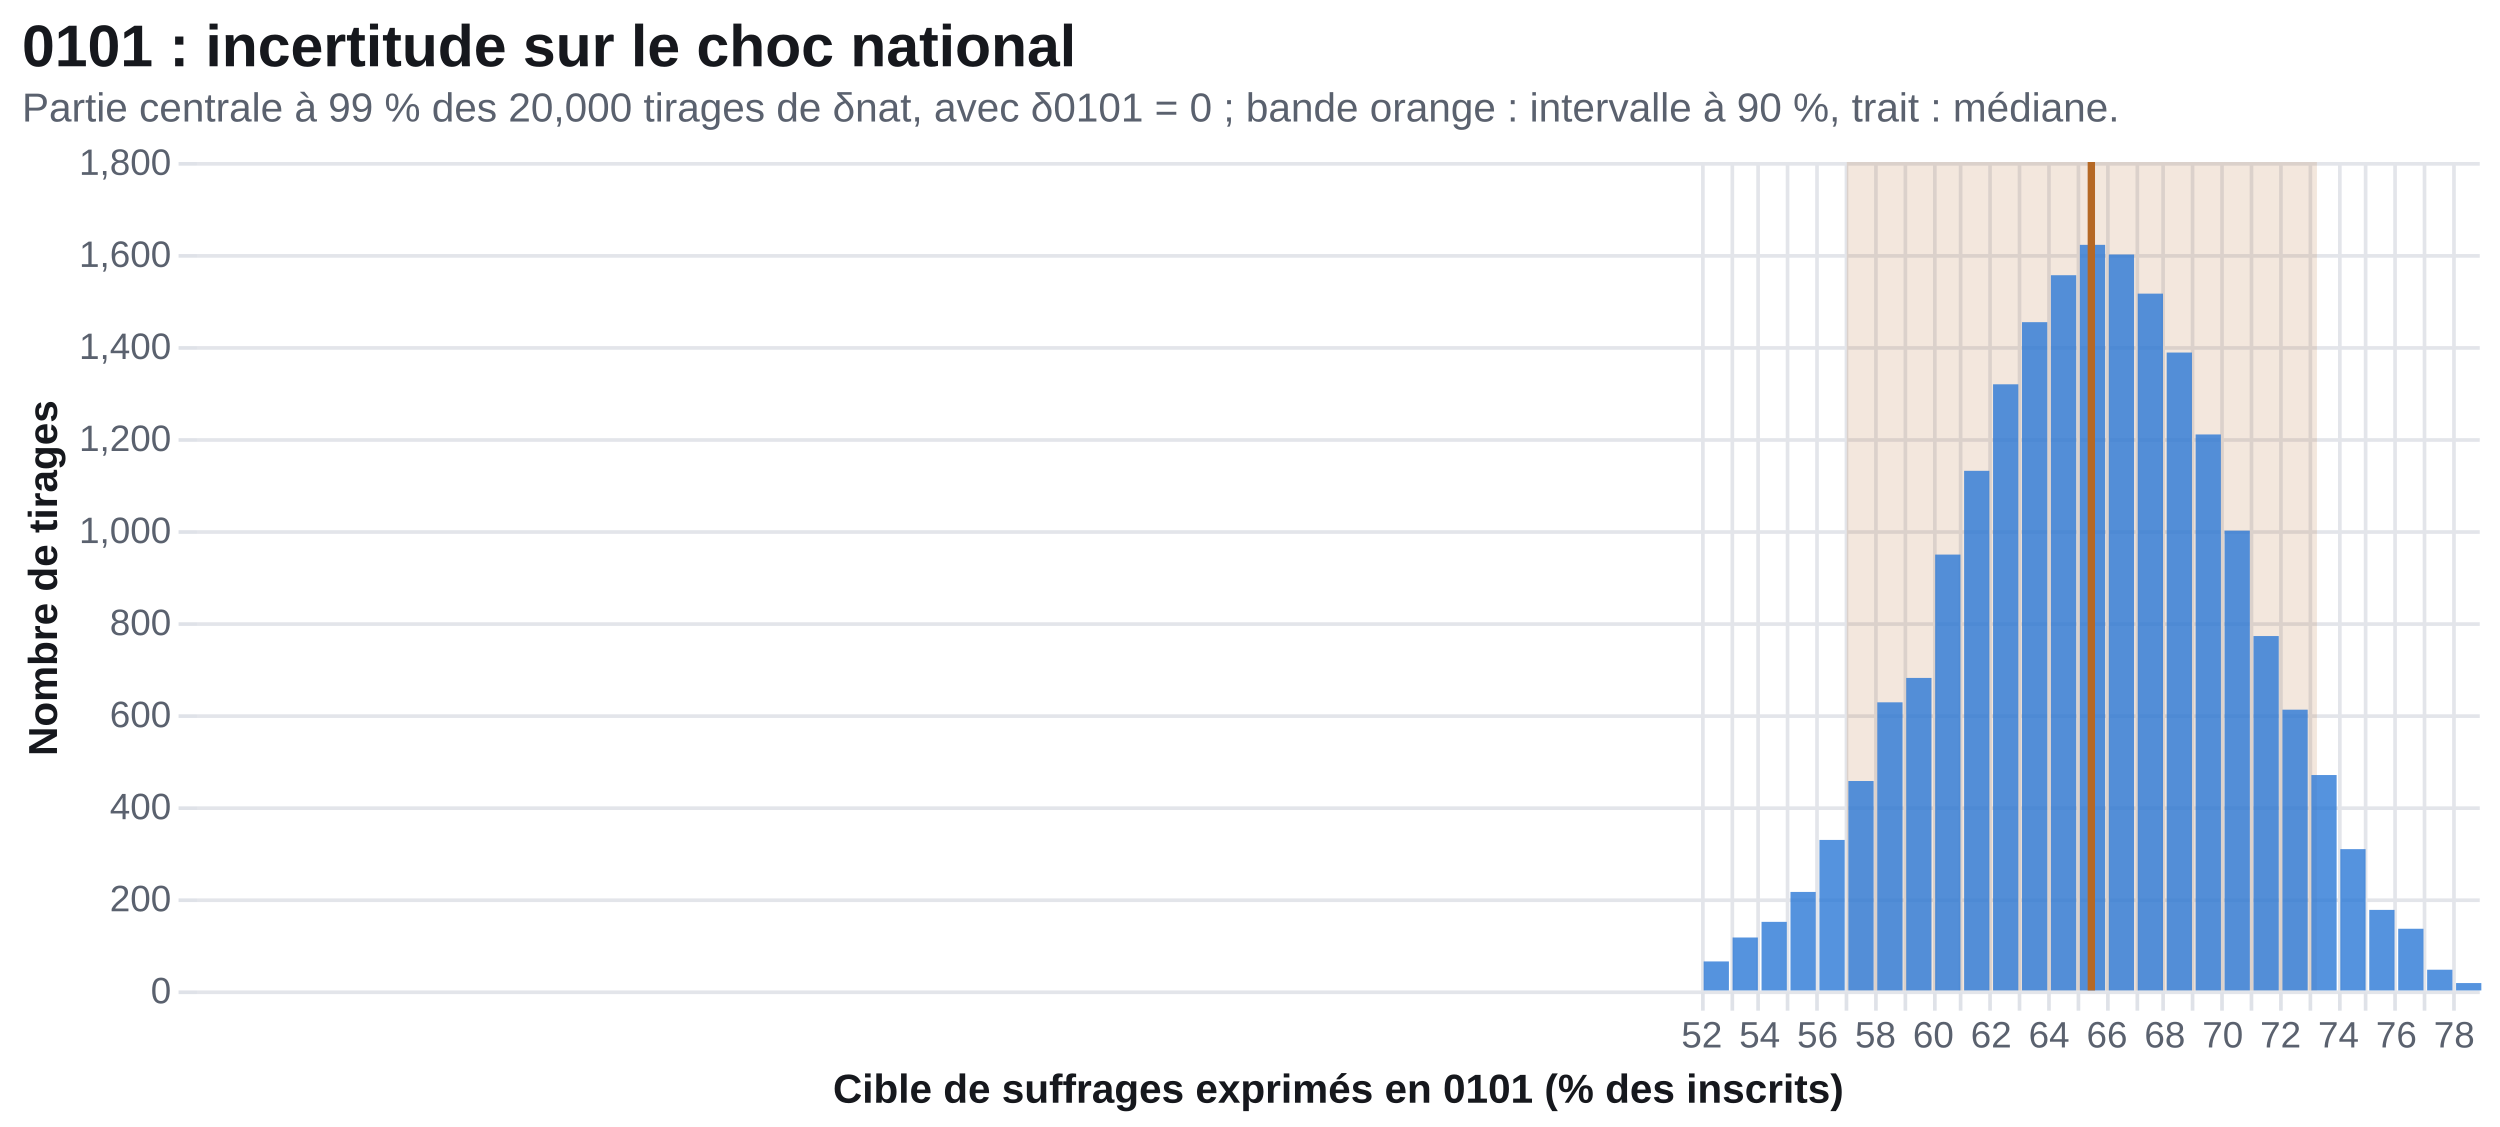
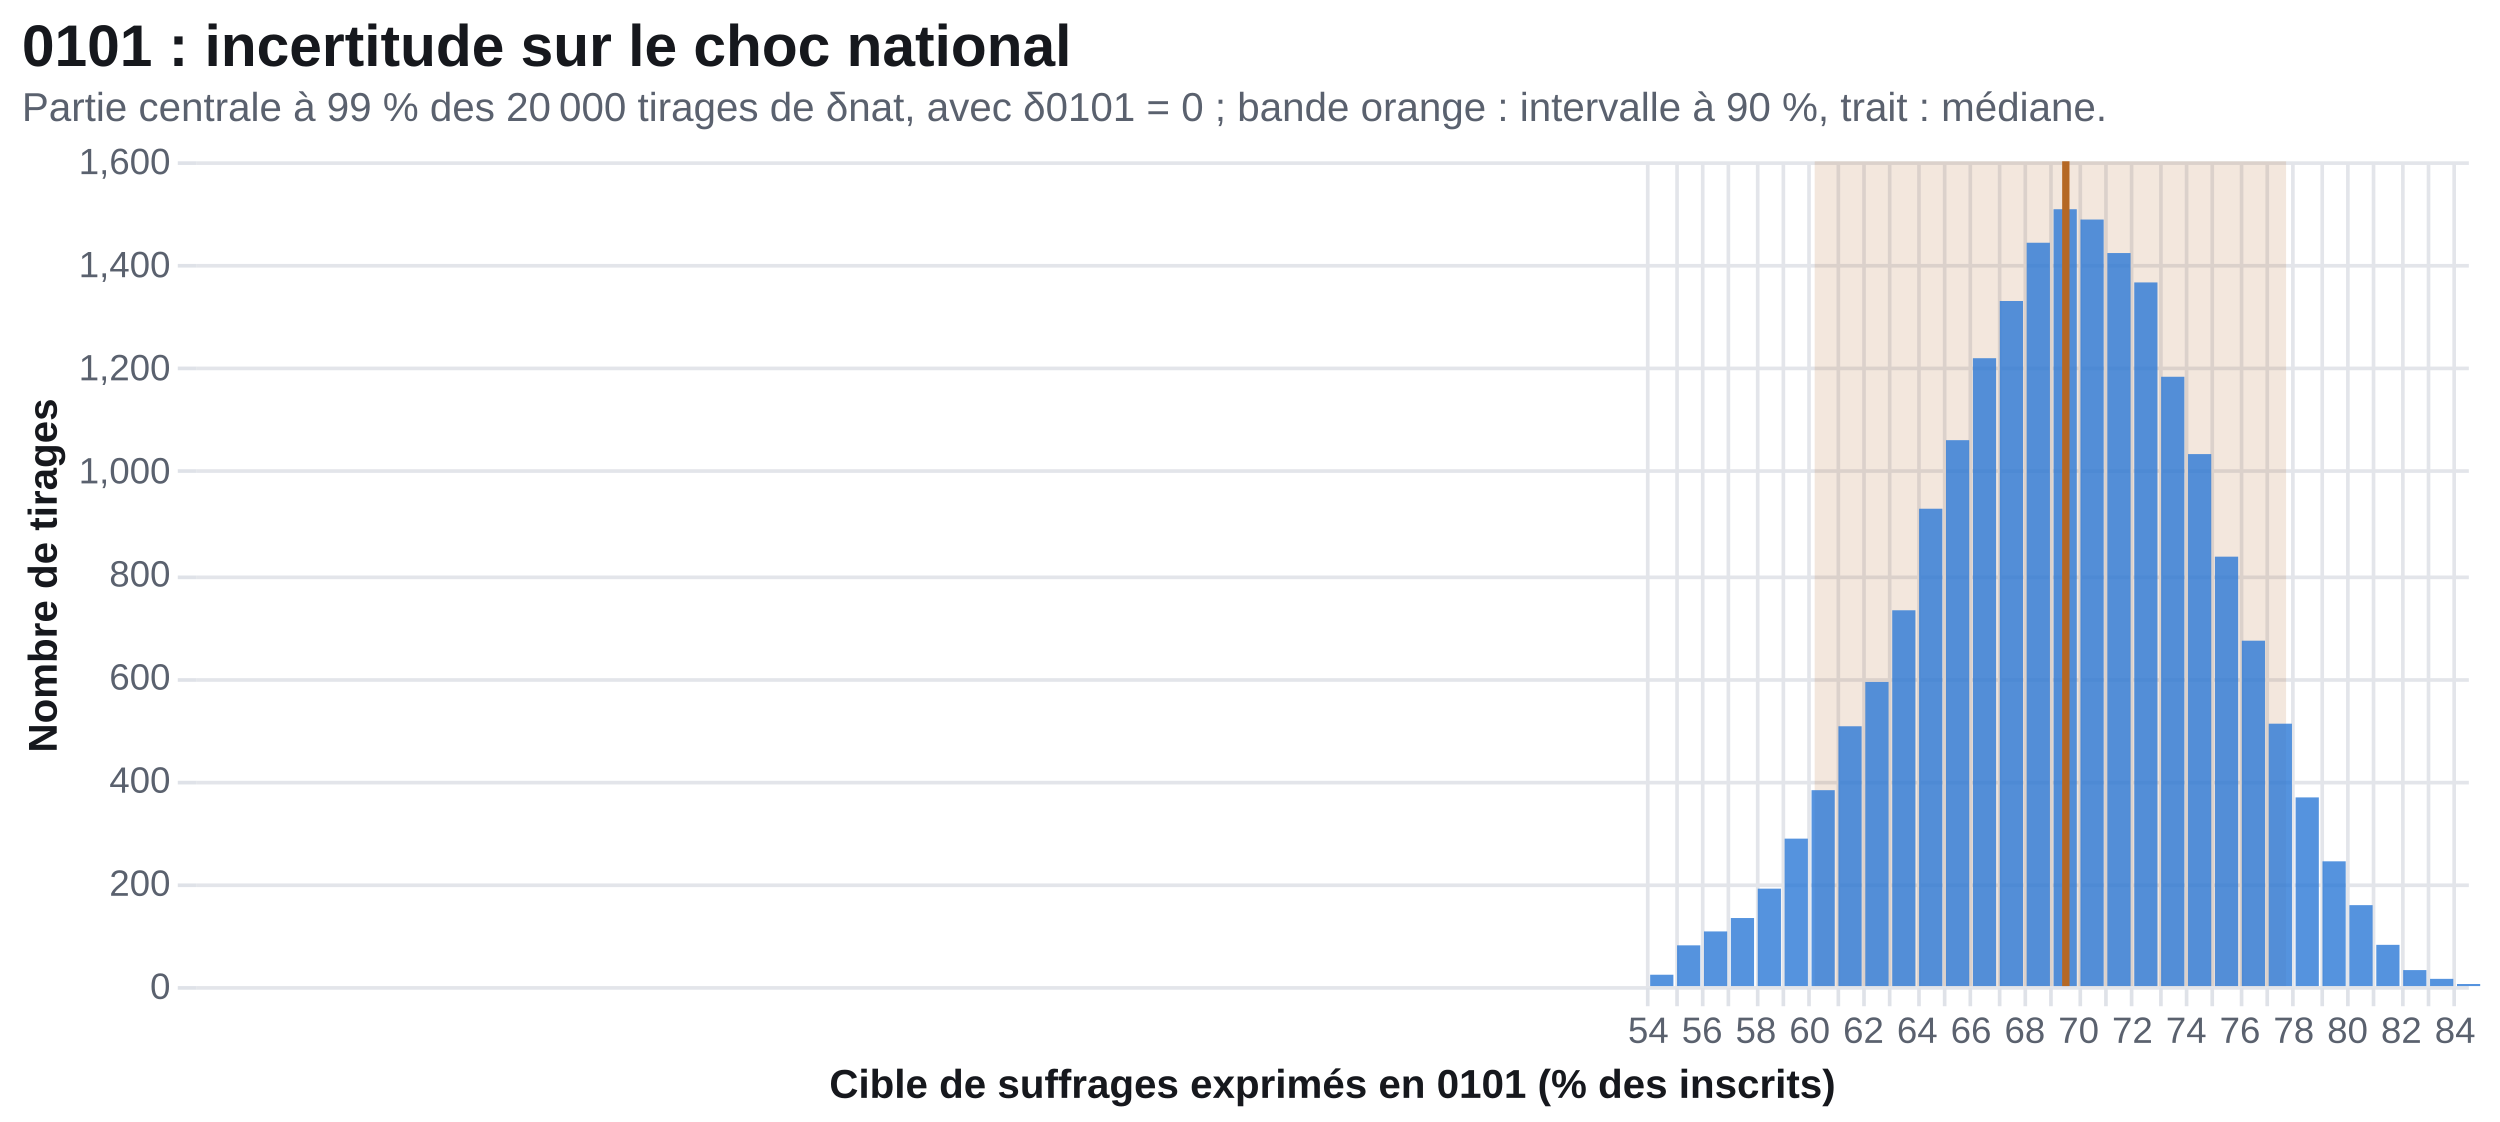
- <svg xmlns="http://www.w3.org/2000/svg" version="1.1" class="marks" width="679" height="306" viewBox="0 0 679 306">
+ <svg xmlns="http://www.w3.org/2000/svg" version="1.1" class="marks" width="682" height="306" viewBox="0 0 682 306">
  <g fill="none" stroke-miterlimit="10" transform="translate(53,44)">
    <g class="mark-group role-frame root" role="graphics-object" aria-roledescription="group mark container">
      <g transform="translate(0,0)">
        <path class="background" aria-hidden="true" d="M0,0h620v225h-620Z" />
        <g>
          <g class="mark-group role-axis" aria-hidden="true">
            <g transform="translate(0.5,225.5)">
              <path class="background" aria-hidden="true" d="M0,0h0v0h0Z" pointer-events="none" />
              <g>
                <g class="mark-rule role-axis-grid" pointer-events="none">
-                   <line transform="translate(409,-225)" x2="0" y2="225" stroke="#e3e5ea" stroke-width="1" opacity="1" />
-                   <line transform="translate(417,-225)" x2="0" y2="225" stroke="#e3e5ea" stroke-width="1" opacity="1" />
-                   <line transform="translate(424,-225)" x2="0" y2="225" stroke="#e3e5ea" stroke-width="1" opacity="1" />
-                   <line transform="translate(432,-225)" x2="0" y2="225" stroke="#e3e5ea" stroke-width="1" opacity="1" />
+                   <line transform="translate(396,-225)" x2="0" y2="225" stroke="#e3e5ea" stroke-width="1" opacity="1" />
+                   <line transform="translate(404,-225)" x2="0" y2="225" stroke="#e3e5ea" stroke-width="1" opacity="1" />
+                   <line transform="translate(411,-225)" x2="0" y2="225" stroke="#e3e5ea" stroke-width="1" opacity="1" />
+                   <line transform="translate(418,-225)" x2="0" y2="225" stroke="#e3e5ea" stroke-width="1" opacity="1" />
+                   <line transform="translate(426,-225)" x2="0" y2="225" stroke="#e3e5ea" stroke-width="1" opacity="1" />
+                   <line transform="translate(433,-225)" x2="0" y2="225" stroke="#e3e5ea" stroke-width="1" opacity="1" />
                  <line transform="translate(440,-225)" x2="0" y2="225" stroke="#e3e5ea" stroke-width="1" opacity="1" />
                  <line transform="translate(448,-225)" x2="0" y2="225" stroke="#e3e5ea" stroke-width="1" opacity="1" />
-                   <line transform="translate(456,-225)" x2="0" y2="225" stroke="#e3e5ea" stroke-width="1" opacity="1" />
-                   <line transform="translate(464,-225)" x2="0" y2="225" stroke="#e3e5ea" stroke-width="1" opacity="1" />
-                   <line transform="translate(472,-225)" x2="0" y2="225" stroke="#e3e5ea" stroke-width="1" opacity="1" />
-                   <line transform="translate(479,-225)" x2="0" y2="225" stroke="#e3e5ea" stroke-width="1" opacity="1" />
-                   <line transform="translate(487,-225)" x2="0" y2="225" stroke="#e3e5ea" stroke-width="1" opacity="1" />
-                   <line transform="translate(495,-225)" x2="0" y2="225" stroke="#e3e5ea" stroke-width="1" opacity="1" />
-                   <line transform="translate(503,-225)" x2="0" y2="225" stroke="#e3e5ea" stroke-width="1" opacity="1" />
-                   <line transform="translate(511,-225)" x2="0" y2="225" stroke="#e3e5ea" stroke-width="1" opacity="1" />
-                   <line transform="translate(519,-225)" x2="0" y2="225" stroke="#e3e5ea" stroke-width="1" opacity="1" />
-                   <line transform="translate(527,-225)" x2="0" y2="225" stroke="#e3e5ea" stroke-width="1" opacity="1" />
-                   <line transform="translate(534,-225)" x2="0" y2="225" stroke="#e3e5ea" stroke-width="1" opacity="1" />
-                   <line transform="translate(542,-225)" x2="0" y2="225" stroke="#e3e5ea" stroke-width="1" opacity="1" />
+                   <line transform="translate(455,-225)" x2="0" y2="225" stroke="#e3e5ea" stroke-width="1" opacity="1" />
+                   <line transform="translate(462,-225)" x2="0" y2="225" stroke="#e3e5ea" stroke-width="1" opacity="1" />
+                   <line transform="translate(470,-225)" x2="0" y2="225" stroke="#e3e5ea" stroke-width="1" opacity="1" />
+                   <line transform="translate(477,-225)" x2="0" y2="225" stroke="#e3e5ea" stroke-width="1" opacity="1" />
+                   <line transform="translate(484,-225)" x2="0" y2="225" stroke="#e3e5ea" stroke-width="1" opacity="1" />
+                   <line transform="translate(492,-225)" x2="0" y2="225" stroke="#e3e5ea" stroke-width="1" opacity="1" />
+                   <line transform="translate(499,-225)" x2="0" y2="225" stroke="#e3e5ea" stroke-width="1" opacity="1" />
+                   <line transform="translate(506,-225)" x2="0" y2="225" stroke="#e3e5ea" stroke-width="1" opacity="1" />
+                   <line transform="translate(514,-225)" x2="0" y2="225" stroke="#e3e5ea" stroke-width="1" opacity="1" />
+                   <line transform="translate(521,-225)" x2="0" y2="225" stroke="#e3e5ea" stroke-width="1" opacity="1" />
+                   <line transform="translate(528,-225)" x2="0" y2="225" stroke="#e3e5ea" stroke-width="1" opacity="1" />
+                   <line transform="translate(536,-225)" x2="0" y2="225" stroke="#e3e5ea" stroke-width="1" opacity="1" />
+                   <line transform="translate(543,-225)" x2="0" y2="225" stroke="#e3e5ea" stroke-width="1" opacity="1" />
                  <line transform="translate(550,-225)" x2="0" y2="225" stroke="#e3e5ea" stroke-width="1" opacity="1" />
                  <line transform="translate(558,-225)" x2="0" y2="225" stroke="#e3e5ea" stroke-width="1" opacity="1" />
-                   <line transform="translate(566,-225)" x2="0" y2="225" stroke="#e3e5ea" stroke-width="1" opacity="1" />
-                   <line transform="translate(574,-225)" x2="0" y2="225" stroke="#e3e5ea" stroke-width="1" opacity="1" />
-                   <line transform="translate(582,-225)" x2="0" y2="225" stroke="#e3e5ea" stroke-width="1" opacity="1" />
-                   <line transform="translate(589,-225)" x2="0" y2="225" stroke="#e3e5ea" stroke-width="1" opacity="1" />
-                   <line transform="translate(597,-225)" x2="0" y2="225" stroke="#e3e5ea" stroke-width="1" opacity="1" />
-                   <line transform="translate(605,-225)" x2="0" y2="225" stroke="#e3e5ea" stroke-width="1" opacity="1" />
-                   <line transform="translate(613,-225)" x2="0" y2="225" stroke="#e3e5ea" stroke-width="1" opacity="1" />
+                   <line transform="translate(565,-225)" x2="0" y2="225" stroke="#e3e5ea" stroke-width="1" opacity="1" />
+                   <line transform="translate(572,-225)" x2="0" y2="225" stroke="#e3e5ea" stroke-width="1" opacity="1" />
+                   <line transform="translate(580,-225)" x2="0" y2="225" stroke="#e3e5ea" stroke-width="1" opacity="1" />
+                   <line transform="translate(587,-225)" x2="0" y2="225" stroke="#e3e5ea" stroke-width="1" opacity="1" />
+                   <line transform="translate(594,-225)" x2="0" y2="225" stroke="#e3e5ea" stroke-width="1" opacity="1" />
+                   <line transform="translate(602,-225)" x2="0" y2="225" stroke="#e3e5ea" stroke-width="1" opacity="1" />
+                   <line transform="translate(609,-225)" x2="0" y2="225" stroke="#e3e5ea" stroke-width="1" opacity="1" />
+                   <line transform="translate(616,-225)" x2="0" y2="225" stroke="#e3e5ea" stroke-width="1" opacity="1" />
                </g>
              </g>
              <path class="foreground" aria-hidden="true" d="" pointer-events="none" display="none" />
            </g>
          </g>
          <g class="mark-group role-axis" aria-hidden="true">
            <g transform="translate(0.5,0.5)">
              <path class="background" aria-hidden="true" d="M0,0h0v0h0Z" pointer-events="none" />
              <g>
                <g class="mark-rule role-axis-grid" pointer-events="none">
                  <line transform="translate(0,225)" x2="620" y2="0" stroke="#e3e5ea" stroke-width="1" opacity="1" />
-                   <line transform="translate(0,200)" x2="620" y2="0" stroke="#e3e5ea" stroke-width="1" opacity="1" />
-                   <line transform="translate(0,175)" x2="620" y2="0" stroke="#e3e5ea" stroke-width="1" opacity="1" />
-                   <line transform="translate(0,150)" x2="620" y2="0" stroke="#e3e5ea" stroke-width="1" opacity="1" />
-                   <line transform="translate(0,125)" x2="620" y2="0" stroke="#e3e5ea" stroke-width="1" opacity="1" />
-                   <line transform="translate(0,100)" x2="620" y2="0" stroke="#e3e5ea" stroke-width="1" opacity="1" />
-                   <line transform="translate(0,75)" x2="620" y2="0" stroke="#e3e5ea" stroke-width="1" opacity="1" />
-                   <line transform="translate(0,50)" x2="620" y2="0" stroke="#e3e5ea" stroke-width="1" opacity="1" />
-                   <line transform="translate(0,25)" x2="620" y2="0" stroke="#e3e5ea" stroke-width="1" opacity="1" />
+                   <line transform="translate(0,197)" x2="620" y2="0" stroke="#e3e5ea" stroke-width="1" opacity="1" />
+                   <line transform="translate(0,169)" x2="620" y2="0" stroke="#e3e5ea" stroke-width="1" opacity="1" />
+                   <line transform="translate(0,141)" x2="620" y2="0" stroke="#e3e5ea" stroke-width="1" opacity="1" />
+                   <line transform="translate(0,113)" x2="620" y2="0" stroke="#e3e5ea" stroke-width="1" opacity="1" />
+                   <line transform="translate(0,84)" x2="620" y2="0" stroke="#e3e5ea" stroke-width="1" opacity="1" />
+                   <line transform="translate(0,56)" x2="620" y2="0" stroke="#e3e5ea" stroke-width="1" opacity="1" />
+                   <line transform="translate(0,28)" x2="620" y2="0" stroke="#e3e5ea" stroke-width="1" opacity="1" />
                  <line transform="translate(0,0)" x2="620" y2="0" stroke="#e3e5ea" stroke-width="1" opacity="1" />
                </g>
              </g>
              <path class="foreground" aria-hidden="true" d="" pointer-events="none" display="none" />
            </g>
          </g>
-           <g class="mark-group role-axis" role="graphics-symbol" aria-roledescription="axis" aria-label="X-axis titled 'Cible de suffrages exprimés en 0101 (% des inscrits)' for a linear scale with values from 0 to 79">
+           <g class="mark-group role-axis" role="graphics-symbol" aria-roledescription="axis" aria-label="X-axis titled 'Cible de suffrages exprimés en 0101 (% des inscrits)' for a linear scale with values from 0 to 85">
            <g transform="translate(0.5,225.5)">
              <path class="background" aria-hidden="true" d="M0,0h0v0h0Z" pointer-events="none" />
              <g>
                <g class="mark-rule role-axis-tick" pointer-events="none">
-                   <line transform="translate(409,0)" x2="0" y2="5" stroke="#dfe2e8" stroke-width="1" opacity="1" />
-                   <line transform="translate(417,0)" x2="0" y2="5" stroke="#dfe2e8" stroke-width="1" opacity="1" />
-                   <line transform="translate(424,0)" x2="0" y2="5" stroke="#dfe2e8" stroke-width="1" opacity="1" />
-                   <line transform="translate(432,0)" x2="0" y2="5" stroke="#dfe2e8" stroke-width="1" opacity="1" />
+                   <line transform="translate(396,0)" x2="0" y2="5" stroke="#dfe2e8" stroke-width="1" opacity="1" />
+                   <line transform="translate(404,0)" x2="0" y2="5" stroke="#dfe2e8" stroke-width="1" opacity="1" />
+                   <line transform="translate(411,0)" x2="0" y2="5" stroke="#dfe2e8" stroke-width="1" opacity="1" />
+                   <line transform="translate(418,0)" x2="0" y2="5" stroke="#dfe2e8" stroke-width="1" opacity="1" />
+                   <line transform="translate(426,0)" x2="0" y2="5" stroke="#dfe2e8" stroke-width="1" opacity="1" />
+                   <line transform="translate(433,0)" x2="0" y2="5" stroke="#dfe2e8" stroke-width="1" opacity="1" />
                  <line transform="translate(440,0)" x2="0" y2="5" stroke="#dfe2e8" stroke-width="1" opacity="1" />
                  <line transform="translate(448,0)" x2="0" y2="5" stroke="#dfe2e8" stroke-width="1" opacity="1" />
-                   <line transform="translate(456,0)" x2="0" y2="5" stroke="#dfe2e8" stroke-width="1" opacity="1" />
-                   <line transform="translate(464,0)" x2="0" y2="5" stroke="#dfe2e8" stroke-width="1" opacity="1" />
-                   <line transform="translate(472,0)" x2="0" y2="5" stroke="#dfe2e8" stroke-width="1" opacity="1" />
-                   <line transform="translate(479,0)" x2="0" y2="5" stroke="#dfe2e8" stroke-width="1" opacity="1" />
-                   <line transform="translate(487,0)" x2="0" y2="5" stroke="#dfe2e8" stroke-width="1" opacity="1" />
-                   <line transform="translate(495,0)" x2="0" y2="5" stroke="#dfe2e8" stroke-width="1" opacity="1" />
-                   <line transform="translate(503,0)" x2="0" y2="5" stroke="#dfe2e8" stroke-width="1" opacity="1" />
-                   <line transform="translate(511,0)" x2="0" y2="5" stroke="#dfe2e8" stroke-width="1" opacity="1" />
-                   <line transform="translate(519,0)" x2="0" y2="5" stroke="#dfe2e8" stroke-width="1" opacity="1" />
-                   <line transform="translate(527,0)" x2="0" y2="5" stroke="#dfe2e8" stroke-width="1" opacity="1" />
-                   <line transform="translate(534,0)" x2="0" y2="5" stroke="#dfe2e8" stroke-width="1" opacity="1" />
-                   <line transform="translate(542,0)" x2="0" y2="5" stroke="#dfe2e8" stroke-width="1" opacity="1" />
+                   <line transform="translate(455,0)" x2="0" y2="5" stroke="#dfe2e8" stroke-width="1" opacity="1" />
+                   <line transform="translate(462,0)" x2="0" y2="5" stroke="#dfe2e8" stroke-width="1" opacity="1" />
+                   <line transform="translate(470,0)" x2="0" y2="5" stroke="#dfe2e8" stroke-width="1" opacity="1" />
+                   <line transform="translate(477,0)" x2="0" y2="5" stroke="#dfe2e8" stroke-width="1" opacity="1" />
+                   <line transform="translate(484,0)" x2="0" y2="5" stroke="#dfe2e8" stroke-width="1" opacity="1" />
+                   <line transform="translate(492,0)" x2="0" y2="5" stroke="#dfe2e8" stroke-width="1" opacity="1" />
+                   <line transform="translate(499,0)" x2="0" y2="5" stroke="#dfe2e8" stroke-width="1" opacity="1" />
+                   <line transform="translate(506,0)" x2="0" y2="5" stroke="#dfe2e8" stroke-width="1" opacity="1" />
+                   <line transform="translate(514,0)" x2="0" y2="5" stroke="#dfe2e8" stroke-width="1" opacity="1" />
+                   <line transform="translate(521,0)" x2="0" y2="5" stroke="#dfe2e8" stroke-width="1" opacity="1" />
+                   <line transform="translate(528,0)" x2="0" y2="5" stroke="#dfe2e8" stroke-width="1" opacity="1" />
+                   <line transform="translate(536,0)" x2="0" y2="5" stroke="#dfe2e8" stroke-width="1" opacity="1" />
+                   <line transform="translate(543,0)" x2="0" y2="5" stroke="#dfe2e8" stroke-width="1" opacity="1" />
                  <line transform="translate(550,0)" x2="0" y2="5" stroke="#dfe2e8" stroke-width="1" opacity="1" />
                  <line transform="translate(558,0)" x2="0" y2="5" stroke="#dfe2e8" stroke-width="1" opacity="1" />
-                   <line transform="translate(566,0)" x2="0" y2="5" stroke="#dfe2e8" stroke-width="1" opacity="1" />
-                   <line transform="translate(574,0)" x2="0" y2="5" stroke="#dfe2e8" stroke-width="1" opacity="1" />
-                   <line transform="translate(582,0)" x2="0" y2="5" stroke="#dfe2e8" stroke-width="1" opacity="1" />
-                   <line transform="translate(589,0)" x2="0" y2="5" stroke="#dfe2e8" stroke-width="1" opacity="1" />
-                   <line transform="translate(597,0)" x2="0" y2="5" stroke="#dfe2e8" stroke-width="1" opacity="1" />
-                   <line transform="translate(605,0)" x2="0" y2="5" stroke="#dfe2e8" stroke-width="1" opacity="1" />
-                   <line transform="translate(613,0)" x2="0" y2="5" stroke="#dfe2e8" stroke-width="1" opacity="1" />
+                   <line transform="translate(565,0)" x2="0" y2="5" stroke="#dfe2e8" stroke-width="1" opacity="1" />
+                   <line transform="translate(572,0)" x2="0" y2="5" stroke="#dfe2e8" stroke-width="1" opacity="1" />
+                   <line transform="translate(580,0)" x2="0" y2="5" stroke="#dfe2e8" stroke-width="1" opacity="1" />
+                   <line transform="translate(587,0)" x2="0" y2="5" stroke="#dfe2e8" stroke-width="1" opacity="1" />
+                   <line transform="translate(594,0)" x2="0" y2="5" stroke="#dfe2e8" stroke-width="1" opacity="1" />
+                   <line transform="translate(602,0)" x2="0" y2="5" stroke="#dfe2e8" stroke-width="1" opacity="1" />
+                   <line transform="translate(609,0)" x2="0" y2="5" stroke="#dfe2e8" stroke-width="1" opacity="1" />
+                   <line transform="translate(616,0)" x2="0" y2="5" stroke="#dfe2e8" stroke-width="1" opacity="1" />
                </g>
                <g class="mark-text role-axis-label" pointer-events="none">
-                   <text text-anchor="middle" transform="translate(408.7137,15)" font-family="Arial" font-size="10px" fill="#5a616e" opacity="1">52</text>
-                   <text text-anchor="middle" transform="translate(416.5736,15)" font-family="Arial" font-size="10px" fill="#5a616e" opacity="0">53</text>
-                   <text text-anchor="middle" transform="translate(424.4335,15)" font-family="Arial" font-size="10px" fill="#5a616e" opacity="1">54</text>
-                   <text text-anchor="middle" transform="translate(432.2934,15)" font-family="Arial" font-size="10px" fill="#5a616e" opacity="0">55</text>
-                   <text text-anchor="middle" transform="translate(440.1532,15)" font-family="Arial" font-size="10px" fill="#5a616e" opacity="1">56</text>
-                   <text text-anchor="middle" transform="translate(448.0131,15)" font-family="Arial" font-size="10px" fill="#5a616e" opacity="0">57</text>
-                   <text text-anchor="middle" transform="translate(455.873,15)" font-family="Arial" font-size="10px" fill="#5a616e" opacity="1">58</text>
-                   <text text-anchor="middle" transform="translate(463.7329,15)" font-family="Arial" font-size="10px" fill="#5a616e" opacity="0">59</text>
-                   <text text-anchor="middle" transform="translate(471.5927,15)" font-family="Arial" font-size="10px" fill="#5a616e" opacity="1">60</text>
-                   <text text-anchor="middle" transform="translate(479.4526,15)" font-family="Arial" font-size="10px" fill="#5a616e" opacity="0">61</text>
-                   <text text-anchor="middle" transform="translate(487.3125,15)" font-family="Arial" font-size="10px" fill="#5a616e" opacity="1">62</text>
-                   <text text-anchor="middle" transform="translate(495.1724,15)" font-family="Arial" font-size="10px" fill="#5a616e" opacity="0">63</text>
-                   <text text-anchor="middle" transform="translate(503.0323,15)" font-family="Arial" font-size="10px" fill="#5a616e" opacity="1">64</text>
-                   <text text-anchor="middle" transform="translate(510.8921,15)" font-family="Arial" font-size="10px" fill="#5a616e" opacity="0">65</text>
-                   <text text-anchor="middle" transform="translate(518.752,15)" font-family="Arial" font-size="10px" fill="#5a616e" opacity="1">66</text>
-                   <text text-anchor="middle" transform="translate(526.6119,15)" font-family="Arial" font-size="10px" fill="#5a616e" opacity="0">67</text>
-                   <text text-anchor="middle" transform="translate(534.4718,15)" font-family="Arial" font-size="10px" fill="#5a616e" opacity="1">68</text>
-                   <text text-anchor="middle" transform="translate(542.3317,15)" font-family="Arial" font-size="10px" fill="#5a616e" opacity="0">69</text>
-                   <text text-anchor="middle" transform="translate(550.1915,15)" font-family="Arial" font-size="10px" fill="#5a616e" opacity="1">70</text>
-                   <text text-anchor="middle" transform="translate(558.0514,15)" font-family="Arial" font-size="10px" fill="#5a616e" opacity="0">71</text>
-                   <text text-anchor="middle" transform="translate(565.9113,15)" font-family="Arial" font-size="10px" fill="#5a616e" opacity="1">72</text>
-                   <text text-anchor="middle" transform="translate(573.7712,15)" font-family="Arial" font-size="10px" fill="#5a616e" opacity="0">73</text>
-                   <text text-anchor="middle" transform="translate(581.6311,15)" font-family="Arial" font-size="10px" fill="#5a616e" opacity="1">74</text>
-                   <text text-anchor="middle" transform="translate(589.4909,15)" font-family="Arial" font-size="10px" fill="#5a616e" opacity="0">75</text>
-                   <text text-anchor="middle" transform="translate(597.3508,15)" font-family="Arial" font-size="10px" fill="#5a616e" opacity="1">76</text>
-                   <text text-anchor="middle" transform="translate(605.2107,15)" font-family="Arial" font-size="10px" fill="#5a616e" opacity="0">77</text>
-                   <text text-anchor="middle" transform="translate(613.0706,15)" font-family="Arial" font-size="10px" fill="#5a616e" opacity="1">78</text>
+                   <text text-anchor="middle" transform="translate(396.1662,15)" font-family="Arial" font-size="10px" fill="#5a616e" opacity="1">54</text>
+                   <text text-anchor="middle" transform="translate(403.5026,15)" font-family="Arial" font-size="10px" fill="#5a616e" opacity="0">55</text>
+                   <text text-anchor="middle" transform="translate(410.839,15)" font-family="Arial" font-size="10px" fill="#5a616e" opacity="1">56</text>
+                   <text text-anchor="middle" transform="translate(418.1754,15)" font-family="Arial" font-size="10px" fill="#5a616e" opacity="0">57</text>
+                   <text text-anchor="middle" transform="translate(425.5118,15)" font-family="Arial" font-size="10px" fill="#5a616e" opacity="1">58</text>
+                   <text text-anchor="middle" transform="translate(432.8482,15)" font-family="Arial" font-size="10px" fill="#5a616e" opacity="0">59</text>
+                   <text text-anchor="middle" transform="translate(440.1847,15)" font-family="Arial" font-size="10px" fill="#5a616e" opacity="1">60</text>
+                   <text text-anchor="middle" transform="translate(447.5211,15)" font-family="Arial" font-size="10px" fill="#5a616e" opacity="0">61</text>
+                   <text text-anchor="middle" transform="translate(454.8575,15)" font-family="Arial" font-size="10px" fill="#5a616e" opacity="1">62</text>
+                   <text text-anchor="middle" transform="translate(462.1939,15)" font-family="Arial" font-size="10px" fill="#5a616e" opacity="0">63</text>
+                   <text text-anchor="middle" transform="translate(469.5303,15)" font-family="Arial" font-size="10px" fill="#5a616e" opacity="1">64</text>
+                   <text text-anchor="middle" transform="translate(476.8667,15)" font-family="Arial" font-size="10px" fill="#5a616e" opacity="0">65</text>
+                   <text text-anchor="middle" transform="translate(484.2031,15)" font-family="Arial" font-size="10px" fill="#5a616e" opacity="1">66</text>
+                   <text text-anchor="middle" transform="translate(491.5395,15)" font-family="Arial" font-size="10px" fill="#5a616e" opacity="0">67</text>
+                   <text text-anchor="middle" transform="translate(498.8759,15)" font-family="Arial" font-size="10px" fill="#5a616e" opacity="1">68</text>
+                   <text text-anchor="middle" transform="translate(506.2124,15)" font-family="Arial" font-size="10px" fill="#5a616e" opacity="0">69</text>
+                   <text text-anchor="middle" transform="translate(513.5488,15)" font-family="Arial" font-size="10px" fill="#5a616e" opacity="1">70</text>
+                   <text text-anchor="middle" transform="translate(520.8852,15)" font-family="Arial" font-size="10px" fill="#5a616e" opacity="0">71</text>
+                   <text text-anchor="middle" transform="translate(528.2216,15)" font-family="Arial" font-size="10px" fill="#5a616e" opacity="1">72</text>
+                   <text text-anchor="middle" transform="translate(535.558,15)" font-family="Arial" font-size="10px" fill="#5a616e" opacity="0">73</text>
+                   <text text-anchor="middle" transform="translate(542.8944,15)" font-family="Arial" font-size="10px" fill="#5a616e" opacity="1">74</text>
+                   <text text-anchor="middle" transform="translate(550.2308,15)" font-family="Arial" font-size="10px" fill="#5a616e" opacity="0">75</text>
+                   <text text-anchor="middle" transform="translate(557.5672,15)" font-family="Arial" font-size="10px" fill="#5a616e" opacity="1">76</text>
+                   <text text-anchor="middle" transform="translate(564.9036,15)" font-family="Arial" font-size="10px" fill="#5a616e" opacity="0">77</text>
+                   <text text-anchor="middle" transform="translate(572.2401,15)" font-family="Arial" font-size="10px" fill="#5a616e" opacity="1">78</text>
+                   <text text-anchor="middle" transform="translate(579.5765,15)" font-family="Arial" font-size="10px" fill="#5a616e" opacity="0">79</text>
+                   <text text-anchor="middle" transform="translate(586.9129,15)" font-family="Arial" font-size="10px" fill="#5a616e" opacity="1">80</text>
+                   <text text-anchor="middle" transform="translate(594.2493,15)" font-family="Arial" font-size="10px" fill="#5a616e" opacity="0">81</text>
+                   <text text-anchor="middle" transform="translate(601.5857,15)" font-family="Arial" font-size="10px" fill="#5a616e" opacity="1">82</text>
+                   <text text-anchor="middle" transform="translate(608.9221,15)" font-family="Arial" font-size="10px" fill="#5a616e" opacity="0">83</text>
+                   <text text-anchor="middle" transform="translate(616.2585,15)" font-family="Arial" font-size="10px" fill="#5a616e" opacity="1">84</text>
                </g>
                <g class="mark-text role-axis-title" pointer-events="none">
                  <text text-anchor="middle" transform="translate(310,30)" font-family="Arial" font-size="11px" font-weight="bold" fill="#16181d" opacity="1">Cible de suffrages exprimés en 0101 (% des inscrits)</text>
                </g>
              </g>
              <path class="foreground" aria-hidden="true" d="" pointer-events="none" display="none" />
            </g>
          </g>
-           <g class="mark-group role-axis" role="graphics-symbol" aria-roledescription="axis" aria-label="Y-axis titled 'Nombre de tirages' for a linear scale with values from 0 to 1,800">
+           <g class="mark-group role-axis" role="graphics-symbol" aria-roledescription="axis" aria-label="Y-axis titled 'Nombre de tirages' for a linear scale with values from 0 to 1,600">
            <g transform="translate(0.5,0.5)">
              <path class="background" aria-hidden="true" d="M0,0h0v0h0Z" pointer-events="none" />
              <g>
                <g class="mark-rule role-axis-tick" pointer-events="none">
                  <line transform="translate(0,225)" x2="-5" y2="0" stroke="#dfe2e8" stroke-width="1" opacity="1" />
-                   <line transform="translate(0,200)" x2="-5" y2="0" stroke="#dfe2e8" stroke-width="1" opacity="1" />
-                   <line transform="translate(0,175)" x2="-5" y2="0" stroke="#dfe2e8" stroke-width="1" opacity="1" />
-                   <line transform="translate(0,150)" x2="-5" y2="0" stroke="#dfe2e8" stroke-width="1" opacity="1" />
-                   <line transform="translate(0,125)" x2="-5" y2="0" stroke="#dfe2e8" stroke-width="1" opacity="1" />
-                   <line transform="translate(0,100)" x2="-5" y2="0" stroke="#dfe2e8" stroke-width="1" opacity="1" />
-                   <line transform="translate(0,75)" x2="-5" y2="0" stroke="#dfe2e8" stroke-width="1" opacity="1" />
-                   <line transform="translate(0,50)" x2="-5" y2="0" stroke="#dfe2e8" stroke-width="1" opacity="1" />
-                   <line transform="translate(0,25)" x2="-5" y2="0" stroke="#dfe2e8" stroke-width="1" opacity="1" />
+                   <line transform="translate(0,197)" x2="-5" y2="0" stroke="#dfe2e8" stroke-width="1" opacity="1" />
+                   <line transform="translate(0,169)" x2="-5" y2="0" stroke="#dfe2e8" stroke-width="1" opacity="1" />
+                   <line transform="translate(0,141)" x2="-5" y2="0" stroke="#dfe2e8" stroke-width="1" opacity="1" />
+                   <line transform="translate(0,113)" x2="-5" y2="0" stroke="#dfe2e8" stroke-width="1" opacity="1" />
+                   <line transform="translate(0,84)" x2="-5" y2="0" stroke="#dfe2e8" stroke-width="1" opacity="1" />
+                   <line transform="translate(0,56)" x2="-5" y2="0" stroke="#dfe2e8" stroke-width="1" opacity="1" />
+                   <line transform="translate(0,28)" x2="-5" y2="0" stroke="#dfe2e8" stroke-width="1" opacity="1" />
                  <line transform="translate(0,0)" x2="-5" y2="0" stroke="#dfe2e8" stroke-width="1" opacity="1" />
                </g>
                <g class="mark-text role-axis-label" pointer-events="none">
                  <text text-anchor="end" transform="translate(-7,228)" font-family="Arial" font-size="10px" fill="#5a616e" opacity="1">0</text>
-                   <text text-anchor="end" transform="translate(-7,203)" font-family="Arial" font-size="10px" fill="#5a616e" opacity="1">200</text>
-                   <text text-anchor="end" transform="translate(-7,178)" font-family="Arial" font-size="10px" fill="#5a616e" opacity="1">400</text>
-                   <text text-anchor="end" transform="translate(-7,153)" font-family="Arial" font-size="10px" fill="#5a616e" opacity="1">600</text>
-                   <text text-anchor="end" transform="translate(-7,128)" font-family="Arial" font-size="10px" fill="#5a616e" opacity="1">800</text>
-                   <text text-anchor="end" transform="translate(-7,103)" font-family="Arial" font-size="10px" fill="#5a616e" opacity="1">1,000</text>
-                   <text text-anchor="end" transform="translate(-7,78)" font-family="Arial" font-size="10px" fill="#5a616e" opacity="1">1,200</text>
-                   <text text-anchor="end" transform="translate(-7,53)" font-family="Arial" font-size="10px" fill="#5a616e" opacity="1">1,400</text>
-                   <text text-anchor="end" transform="translate(-7,28)" font-family="Arial" font-size="10px" fill="#5a616e" opacity="1">1,600</text>
-                   <text text-anchor="end" transform="translate(-7,3)" font-family="Arial" font-size="10px" fill="#5a616e" opacity="1">1,800</text>
+                   <text text-anchor="end" transform="translate(-7,199.875)" font-family="Arial" font-size="10px" fill="#5a616e" opacity="1">200</text>
+                   <text text-anchor="end" transform="translate(-7,171.75)" font-family="Arial" font-size="10px" fill="#5a616e" opacity="1">400</text>
+                   <text text-anchor="end" transform="translate(-7,143.625)" font-family="Arial" font-size="10px" fill="#5a616e" opacity="1">600</text>
+                   <text text-anchor="end" transform="translate(-7,115.5)" font-family="Arial" font-size="10px" fill="#5a616e" opacity="1">800</text>
+                   <text text-anchor="end" transform="translate(-7,87.375)" font-family="Arial" font-size="10px" fill="#5a616e" opacity="1">1,000</text>
+                   <text text-anchor="end" transform="translate(-7,59.25)" font-family="Arial" font-size="10px" fill="#5a616e" opacity="1">1,200</text>
+                   <text text-anchor="end" transform="translate(-7,31.125)" font-family="Arial" font-size="10px" fill="#5a616e" opacity="1">1,400</text>
+                   <text text-anchor="end" transform="translate(-7,3)" font-family="Arial" font-size="10px" fill="#5a616e" opacity="1">1,600</text>
                </g>
                <g class="mark-text role-axis-title" pointer-events="none">
                  <text text-anchor="middle" transform="translate(-36.02441,112.5) rotate(-90) translate(0,-2)" font-family="Arial" font-size="11px" font-weight="bold" fill="#16181d" opacity="1">Nombre de tirages</text>
                </g>
              </g>
              <path class="foreground" aria-hidden="true" d="" pointer-events="none" display="none" />
            </g>
          </g>
          <g class="mark-rect role-mark layer_0_marks" role="graphics-object" aria-roledescription="rect mark container">
-             <path aria-label="low: 57.0735021503; high: 73.3186545386" role="graphics-symbol" aria-roledescription="rect mark" d="M448.591,0h127.685v225h-127.685Z" fill="#b56824" opacity="0.16" />
+             <path aria-label="low: 60.253127379; high: 77.783187985" role="graphics-symbol" aria-roledescription="rect mark" d="M442.042,0h128.608v225h-128.608Z" fill="#b56824" opacity="0.16" />
          </g>
          <g class="mark-rect role-mark layer_1_marks" role="graphics-object" aria-roledescription="rect mark container">
-             <path aria-label="Cible de suffrages exprimés en 0101 (% des inscrits): 69 – 70; Nombre de tirages: 1208; Cible: 69.0 – 70.0; Tirages: 1208" role="graphics-symbol" aria-roledescription="bar" d="M543.332,74h6.86v151h-6.86Z" fill="#2a78d6" opacity="0.8" />
-             <path aria-label="Cible de suffrages exprimés en 0101 (% des inscrits): 68 – 69; Nombre de tirages: 1386; Cible: 68.0 – 69.0; Tirages: 1386" role="graphics-symbol" aria-roledescription="bar" d="M535.472,51.75h6.86v173.25h-6.86Z" fill="#2a78d6" opacity="0.8" />
-             <path aria-label="Cible de suffrages exprimés en 0101 (% des inscrits): 62 – 63; Nombre de tirages: 1317; Cible: 62.0 – 63.0; Tirages: 1317" role="graphics-symbol" aria-roledescription="bar" d="M488.313,60.375h6.86v164.625h-6.86Z" fill="#2a78d6" opacity="0.8" />
-             <path aria-label="Cible de suffrages exprimés en 0101 (% des inscrits): 60 – 61; Nombre de tirages: 947; Cible: 60.0 – 61.0; Tirages: 947" role="graphics-symbol" aria-roledescription="bar" d="M472.593,106.625h6.86v118.375h-6.86Z" fill="#2a78d6" opacity="0.8" />
-             <path aria-label="Cible de suffrages exprimés en 0101 (% des inscrits): 65 – 66; Nombre de tirages: 1620; Cible: 65.0 – 66.0; Tirages: 1620" role="graphics-symbol" aria-roledescription="bar" d="M511.892,22.5h6.86v202.5h-6.86Z" fill="#2a78d6" opacity="0.8" />
-             <path aria-label="Cible de suffrages exprimés en 0101 (% des inscrits): 74 – 75; Nombre de tirages: 307; Cible: 74.0 – 75.0; Tirages: 307" role="graphics-symbol" aria-roledescription="bar" d="M582.631,186.625h6.86v38.375h-6.86Z" fill="#2a78d6" opacity="0.8" />
-             <path aria-label="Cible de suffrages exprimés en 0101 (% des inscrits): 70 – 71; Nombre de tirages: 999; Cible: 70.0 – 71.0; Tirages: 999" role="graphics-symbol" aria-roledescription="bar" d="M551.192,100.125h6.86v124.875h-6.86Z" fill="#2a78d6" opacity="0.8" />
-             <path aria-label="Cible de suffrages exprimés en 0101 (% des inscrits): 76 – 77; Nombre de tirages: 134; Cible: 76.0 – 77.0; Tirages: 134" role="graphics-symbol" aria-roledescription="bar" d="M598.351,208.25h6.86v16.75h-6.86Z" fill="#2a78d6" opacity="0.8" />
-             <path aria-label="Cible de suffrages exprimés en 0101 (% des inscrits): 58 – 59; Nombre de tirages: 626; Cible: 58.0 – 59.0; Tirages: 626" role="graphics-symbol" aria-roledescription="bar" d="M456.873,146.75h6.86v78.25h-6.86Z" fill="#2a78d6" opacity="0.8" />
-             <path aria-label="Cible de suffrages exprimés en 0101 (% des inscrits): 66 – 67; Nombre de tirages: 1599; Cible: 66.0 – 67.0; Tirages: 1599" role="graphics-symbol" aria-roledescription="bar" d="M519.752,25.125h6.86v199.875h-6.86Z" fill="#2a78d6" opacity="0.8" />
-             <path aria-label="Cible de suffrages exprimés en 0101 (% des inscrits): 67 – 68; Nombre de tirages: 1514; Cible: 67.0 – 68.0; Tirages: 1514" role="graphics-symbol" aria-roledescription="bar" d="M527.612,35.75h6.86v189.25h-6.86Z" fill="#2a78d6" opacity="0.8" />
-             <path aria-label="Cible de suffrages exprimés en 0101 (% des inscrits): 64 – 65; Nombre de tirages: 1554; Cible: 64.0 – 65.0; Tirages: 1554" role="graphics-symbol" aria-roledescription="bar" d="M504.032,30.75h6.86v194.25h-6.86Z" fill="#2a78d6" opacity="0.8" />
-             <path aria-label="Cible de suffrages exprimés en 0101 (% des inscrits): 61 – 62; Nombre de tirages: 1129; Cible: 61.0 – 62.0; Tirages: 1129" role="graphics-symbol" aria-roledescription="bar" d="M480.453,83.875h6.86v141.125h-6.86Z" fill="#2a78d6" opacity="0.8" />
-             <path aria-label="Cible de suffrages exprimés en 0101 (% des inscrits): 72 – 73; Nombre de tirages: 610; Cible: 72.0 – 73.0; Tirages: 610" role="graphics-symbol" aria-roledescription="bar" d="M566.911,148.75h6.86v76.25h-6.86Z" fill="#2a78d6" opacity="0.8" />
-             <path aria-label="Cible de suffrages exprimés en 0101 (% des inscrits): 59 – 60; Nombre de tirages: 679; Cible: 59.0 – 60.0; Tirages: 679" role="graphics-symbol" aria-roledescription="bar" d="M464.733,140.125h6.86v84.875h-6.86Z" fill="#2a78d6" opacity="0.8" />
-             <path aria-label="Cible de suffrages exprimés en 0101 (% des inscrits): 71 – 72; Nombre de tirages: 770; Cible: 71.0 – 72.0; Tirages: 770" role="graphics-symbol" aria-roledescription="bar" d="M559.051,128.75h6.86v96.25h-6.86Z" fill="#2a78d6" opacity="0.8" />
-             <path aria-label="Cible de suffrages exprimés en 0101 (% des inscrits): 63 – 64; Nombre de tirages: 1452; Cible: 63.0 – 64.0; Tirages: 1452" role="graphics-symbol" aria-roledescription="bar" d="M496.172,43.5h6.86v181.5h-6.86Z" fill="#2a78d6" opacity="0.8" />
-             <path aria-label="Cible de suffrages exprimés en 0101 (% des inscrits): 73 – 74; Nombre de tirages: 468; Cible: 73.0 – 74.0; Tirages: 468" role="graphics-symbol" aria-roledescription="bar" d="M574.771,166.5h6.86v58.5h-6.86Z" fill="#2a78d6" opacity="0.8" />
-             <path aria-label="Cible de suffrages exprimés en 0101 (% des inscrits): 57 – 58; Nombre de tirages: 455; Cible: 57.0 – 58.0; Tirages: 455" role="graphics-symbol" aria-roledescription="bar" d="M449.013,168.125h6.86v56.875h-6.86Z" fill="#2a78d6" opacity="0.8" />
-             <path aria-label="Cible de suffrages exprimés en 0101 (% des inscrits): 56 – 57; Nombre de tirages: 327; Cible: 56.0 – 57.0; Tirages: 327" role="graphics-symbol" aria-roledescription="bar" d="M441.153,184.125h6.86v40.875h-6.86Z" fill="#2a78d6" opacity="0.8" />
-             <path aria-label="Cible de suffrages exprimés en 0101 (% des inscrits): 53 – 54; Nombre de tirages: 115; Cible: 53.0 – 54.0; Tirages: 115" role="graphics-symbol" aria-roledescription="bar" d="M417.574,210.625h6.86v14.375h-6.86Z" fill="#2a78d6" opacity="0.8" />
-             <path aria-label="Cible de suffrages exprimés en 0101 (% des inscrits): 55 – 56; Nombre de tirages: 214; Cible: 55.0 – 56.0; Tirages: 214" role="graphics-symbol" aria-roledescription="bar" d="M433.293,198.25h6.86v26.75h-6.86Z" fill="#2a78d6" opacity="0.8" />
-             <path aria-label="Cible de suffrages exprimés en 0101 (% des inscrits): 75 – 76; Nombre de tirages: 175; Cible: 75.0 – 76.0; Tirages: 175" role="graphics-symbol" aria-roledescription="bar" d="M590.491,203.125h6.86v21.875h-6.86Z" fill="#2a78d6" opacity="0.8" />
-             <path aria-label="Cible de suffrages exprimés en 0101 (% des inscrits): 78 – 79; Nombre de tirages: 16; Cible: 78.0 – 79.0; Tirages: 16" role="graphics-symbol" aria-roledescription="bar" d="M614.071,223h6.86v2h-6.86Z" fill="#2a78d6" opacity="0.8" />
-             <path aria-label="Cible de suffrages exprimés en 0101 (% des inscrits): 54 – 55; Nombre de tirages: 149; Cible: 54.0 – 55.0; Tirages: 149" role="graphics-symbol" aria-roledescription="bar" d="M425.433,206.375h6.86v18.625h-6.86Z" fill="#2a78d6" opacity="0.8" />
-             <path aria-label="Cible de suffrages exprimés en 0101 (% des inscrits): 77 – 78; Nombre de tirages: 45; Cible: 77.0 – 78.0; Tirages: 45" role="graphics-symbol" aria-roledescription="bar" d="M606.211,219.375h6.86v5.625h-6.86Z" fill="#2a78d6" opacity="0.8" />
-             <path aria-label="Cible de suffrages exprimés en 0101 (% des inscrits): 52 – 53; Nombre de tirages: 63; Cible: 52.0 – 53.0; Tirages: 63" role="graphics-symbol" aria-roledescription="bar" d="M409.714,217.125h6.86v7.875h-6.86Z" fill="#2a78d6" opacity="0.8" />
+             <path aria-label="Cible de suffrages exprimés en 0101 (% des inscrits): 74 – 75; Nombre de tirages: 1032; Cible: 74.0 – 75.0; Tirages: 1032" role="graphics-symbol" aria-roledescription="bar" d="M543.894,79.875h6.336v145.125h-6.336Z" fill="#2a78d6" opacity="0.8" />
+             <path aria-label="Cible de suffrages exprimés en 0101 (% des inscrits): 72 – 73; Nombre de tirages: 1365; Cible: 72.0 – 73.0; Tirages: 1365" role="graphics-symbol" aria-roledescription="bar" d="M529.222,33.047h6.336v191.953h-6.336Z" fill="#2a78d6" opacity="0.8" />
+             <path aria-label="Cible de suffrages exprimés en 0101 (% des inscrits): 66 – 67; Nombre de tirages: 1218; Cible: 66.0 – 67.0; Tirages: 1218" role="graphics-symbol" aria-roledescription="bar" d="M485.203,53.719h6.336v171.281h-6.336Z" fill="#2a78d6" opacity="0.8" />
+             <path aria-label="Cible de suffrages exprimés en 0101 (% des inscrits): 64 – 65; Nombre de tirages: 926; Cible: 64.0 – 65.0; Tirages: 926" role="graphics-symbol" aria-roledescription="bar" d="M470.53,94.781h6.336v130.219h-6.336Z" fill="#2a78d6" opacity="0.8" />
+             <path aria-label="Cible de suffrages exprimés en 0101 (% des inscrits): 69 – 70; Nombre de tirages: 1507; Cible: 69.0 – 70.0; Tirages: 1507" role="graphics-symbol" aria-roledescription="bar" d="M507.212,13.078h6.336v211.922h-6.336Z" fill="#2a78d6" opacity="0.8" />
+             <path aria-label="Cible de suffrages exprimés en 0101 (% des inscrits): 78 – 79; Nombre de tirages: 366; Cible: 78.0 – 79.0; Tirages: 366" role="graphics-symbol" aria-roledescription="bar" d="M573.24,173.531h6.336v51.469h-6.336Z" fill="#2a78d6" opacity="0.8" />
+             <path aria-label="Cible de suffrages exprimés en 0101 (% des inscrits): 81 – 82; Nombre de tirages: 80; Cible: 81.0 – 82.0; Tirages: 80" role="graphics-symbol" aria-roledescription="bar" d="M595.249,213.75h6.336v11.25h-6.336Z" fill="#2a78d6" opacity="0.8" />
+             <path aria-label="Cible de suffrages exprimés en 0101 (% des inscrits): 61 – 62; Nombre de tirages: 504; Cible: 61.0 – 62.0; Tirages: 504" role="graphics-symbol" aria-roledescription="bar" d="M448.521,154.125h6.336v70.875h-6.336Z" fill="#2a78d6" opacity="0.8" />
+             <path aria-label="Cible de suffrages exprimés en 0101 (% des inscrits): 70 – 71; Nombre de tirages: 1487; Cible: 70.0 – 71.0; Tirages: 1487" role="graphics-symbol" aria-roledescription="bar" d="M514.549,15.891h6.336v209.109h-6.336Z" fill="#2a78d6" opacity="0.8" />
+             <path aria-label="Cible de suffrages exprimés en 0101 (% des inscrits): 71 – 72; Nombre de tirages: 1422; Cible: 71.0 – 72.0; Tirages: 1422" role="graphics-symbol" aria-roledescription="bar" d="M521.885,25.031h6.336v199.969h-6.336Z" fill="#2a78d6" opacity="0.8" />
+             <path aria-label="Cible de suffrages exprimés en 0101 (% des inscrits): 68 – 69; Nombre de tirages: 1442; Cible: 68.0 – 69.0; Tirages: 1442" role="graphics-symbol" aria-roledescription="bar" d="M499.876,22.219h6.336v202.781h-6.336Z" fill="#2a78d6" opacity="0.8" />
+             <path aria-label="Cible de suffrages exprimés en 0101 (% des inscrits): 65 – 66; Nombre de tirages: 1059; Cible: 65.0 – 66.0; Tirages: 1059" role="graphics-symbol" aria-roledescription="bar" d="M477.867,76.078h6.336v148.922h-6.336Z" fill="#2a78d6" opacity="0.8" />
+             <path aria-label="Cible de suffrages exprimés en 0101 (% des inscrits): 76 – 77; Nombre de tirages: 670; Cible: 76.0 – 77.0; Tirages: 670" role="graphics-symbol" aria-roledescription="bar" d="M558.567,130.781h6.336v94.219h-6.336Z" fill="#2a78d6" opacity="0.8" />
+             <path aria-label="Cible de suffrages exprimés en 0101 (% des inscrits): 62 – 63; Nombre de tirages: 590; Cible: 62.0 – 63.0; Tirages: 590" role="graphics-symbol" aria-roledescription="bar" d="M455.857,142.031h6.336v82.969h-6.336Z" fill="#2a78d6" opacity="0.8" />
+             <path aria-label="Cible de suffrages exprimés en 0101 (% des inscrits): 75 – 76; Nombre de tirages: 833; Cible: 75.0 – 76.0; Tirages: 833" role="graphics-symbol" aria-roledescription="bar" d="M551.231,107.859h6.336v117.141h-6.336Z" fill="#2a78d6" opacity="0.8" />
+             <path aria-label="Cible de suffrages exprimés en 0101 (% des inscrits): 73 – 74; Nombre de tirages: 1182; Cible: 73.0 – 74.0; Tirages: 1182" role="graphics-symbol" aria-roledescription="bar" d="M536.558,58.781h6.336v166.219h-6.336Z" fill="#2a78d6" opacity="0.8" />
+             <path aria-label="Cible de suffrages exprimés en 0101 (% des inscrits): 67 – 68; Nombre de tirages: 1329; Cible: 67.0 – 68.0; Tirages: 1329" role="graphics-symbol" aria-roledescription="bar" d="M492.54,38.109h6.336v186.891h-6.336Z" fill="#2a78d6" opacity="0.8" />
+             <path aria-label="Cible de suffrages exprimés en 0101 (% des inscrits): 77 – 78; Nombre de tirages: 509; Cible: 77.0 – 78.0; Tirages: 509" role="graphics-symbol" aria-roledescription="bar" d="M565.904,153.422h6.336v71.578h-6.336Z" fill="#2a78d6" opacity="0.8" />
+             <path aria-label="Cible de suffrages exprimés en 0101 (% des inscrits): 59 – 60; Nombre de tirages: 286; Cible: 59.0 – 60.0; Tirages: 286" role="graphics-symbol" aria-roledescription="bar" d="M433.848,184.781h6.336v40.219h-6.336Z" fill="#2a78d6" opacity="0.8" />
+             <path aria-label="Cible de suffrages exprimés en 0101 (% des inscrits): 63 – 64; Nombre de tirages: 729; Cible: 63.0 – 64.0; Tirages: 729" role="graphics-symbol" aria-roledescription="bar" d="M463.194,122.484h6.336v102.516h-6.336Z" fill="#2a78d6" opacity="0.8" />
+             <path aria-label="Cible de suffrages exprimés en 0101 (% des inscrits): 56 – 57; Nombre de tirages: 106; Cible: 56.0 – 57.0; Tirages: 106" role="graphics-symbol" aria-roledescription="bar" d="M411.839,210.094h6.336v14.906h-6.336Z" fill="#2a78d6" opacity="0.8" />
+             <path aria-label="Cible de suffrages exprimés en 0101 (% des inscrits): 80 – 81; Nombre de tirages: 157; Cible: 80.0 – 81.0; Tirages: 157" role="graphics-symbol" aria-roledescription="bar" d="M587.913,202.922h6.336v22.078h-6.336Z" fill="#2a78d6" opacity="0.8" />
+             <path aria-label="Cible de suffrages exprimés en 0101 (% des inscrits): 60 – 61; Nombre de tirages: 380; Cible: 60.0 – 61.0; Tirages: 380" role="graphics-symbol" aria-roledescription="bar" d="M441.185,171.562h6.336v53.438h-6.336Z" fill="#2a78d6" opacity="0.8" />
+             <path aria-label="Cible de suffrages exprimés en 0101 (% des inscrits): 82 – 83; Nombre de tirages: 31; Cible: 82.0 – 83.0; Tirages: 31" role="graphics-symbol" aria-roledescription="bar" d="M602.586,220.641h6.336v4.359h-6.336Z" fill="#2a78d6" opacity="0.8" />
+             <path aria-label="Cible de suffrages exprimés en 0101 (% des inscrits): 57 – 58; Nombre de tirages: 132; Cible: 57.0 – 58.0; Tirages: 132" role="graphics-symbol" aria-roledescription="bar" d="M419.175,206.438h6.336v18.562h-6.336Z" fill="#2a78d6" opacity="0.8" />
+             <path aria-label="Cible de suffrages exprimés en 0101 (% des inscrits): 79 – 80; Nombre de tirages: 242; Cible: 79.0 – 80.0; Tirages: 242" role="graphics-symbol" aria-roledescription="bar" d="M580.576,190.969h6.336v34.031h-6.336Z" fill="#2a78d6" opacity="0.8" />
+             <path aria-label="Cible de suffrages exprimés en 0101 (% des inscrits): 58 – 59; Nombre de tirages: 189; Cible: 58.0 – 59.0; Tirages: 189" role="graphics-symbol" aria-roledescription="bar" d="M426.512,198.422h6.336v26.578h-6.336Z" fill="#2a78d6" opacity="0.8" />
+             <path aria-label="Cible de suffrages exprimés en 0101 (% des inscrits): 55 – 56; Nombre de tirages: 79; Cible: 55.0 – 56.0; Tirages: 79" role="graphics-symbol" aria-roledescription="bar" d="M404.503,213.891h6.336v11.109h-6.336Z" fill="#2a78d6" opacity="0.8" />
+             <path aria-label="Cible de suffrages exprimés en 0101 (% des inscrits): 83 – 84; Nombre de tirages: 14; Cible: 83.0 – 84.0; Tirages: 14" role="graphics-symbol" aria-roledescription="bar" d="M609.922,223.031h6.336v1.969h-6.336Z" fill="#2a78d6" opacity="0.8" />
+             <path aria-label="Cible de suffrages exprimés en 0101 (% des inscrits): 54 – 55; Nombre de tirages: 22; Cible: 54.0 – 55.0; Tirages: 22" role="graphics-symbol" aria-roledescription="bar" d="M397.166,221.906h6.336v3.094h-6.336Z" fill="#2a78d6" opacity="0.8" />
+             <path aria-label="Cible de suffrages exprimés en 0101 (% des inscrits): 84 – 85; Nombre de tirages: 4; Cible: 84.0 – 85.0; Tirages: 4" role="graphics-symbol" aria-roledescription="bar" d="M617.259,224.438h6.336v0.562h-6.336Z" fill="#2a78d6" opacity="0.8" />
          </g>
          <g class="mark-rule role-mark layer_2_marks" role="graphics-object" aria-roledescription="rule mark container">
-             <line aria-label="median: 65.5235075188" role="graphics-symbol" aria-roledescription="rule mark" transform="translate(515.0068,0)" x2="0" y2="225" stroke="#b56824" stroke-width="2" />
+             <line aria-label="median: 69.5922465027" role="graphics-symbol" aria-roledescription="rule mark" transform="translate(510.5573,0)" x2="0" y2="225" stroke="#b56824" stroke-width="2" />
          </g>
          <g class="mark-group role-title">
            <g transform="translate(-47.02441,-39)">
              <path class="background" aria-hidden="true" d="M0,0h0v0h0Z" pointer-events="none" />
              <g>
                <g class="mark-text role-title-text" role="graphics-symbol" aria-roledescription="title" aria-label="Title text '0101 : incertitude sur le choc national'" pointer-events="none">
                  <text text-anchor="start" transform="translate(0,13)" font-family="Arial" font-size="16px" font-weight="600" fill="#16181d" opacity="1">0101 : incertitude sur le choc national</text>
                </g>
-                 <g class="mark-text role-title-subtitle" role="graphics-symbol" aria-roledescription="subtitle" aria-label="Subtitle text 'Partie centrale à 99 % des 20,000 tirages de δnat, avec δ0101 = 0 ; bande orange : intervalle à 90 %, trait : médiane.'" pointer-events="none">
-                   <text text-anchor="start" transform="translate(0,28)" font-family="Arial" font-size="11px" fill="#5a616e" opacity="1">Partie centrale à 99 % des 20,000 tirages de δnat, avec δ0101 = 0 ; bande orange : intervalle à 90 %, trait : médiane.</text>
+                 <g class="mark-text role-title-subtitle" role="graphics-symbol" aria-roledescription="subtitle" aria-label="Subtitle text 'Partie centrale à 99 % des 20 000 tirages de δnat, avec δ0101 = 0 ; bande orange : intervalle à 90 %, trait : médiane.'" pointer-events="none">
+                   <text text-anchor="start" transform="translate(0,28)" font-family="Arial" font-size="11px" fill="#5a616e" opacity="1">Partie centrale à 99 % des 20 000 tirages de δnat, avec δ0101 = 0 ; bande orange : intervalle à 90 %, trait : médiane.</text>
                </g>
              </g>
              <path class="foreground" aria-hidden="true" d="" pointer-events="none" display="none" />
            </g>
          </g>
        </g>
        <path class="foreground" aria-hidden="true" d="" display="none" />
      </g>
    </g>
  </g>
</svg>
